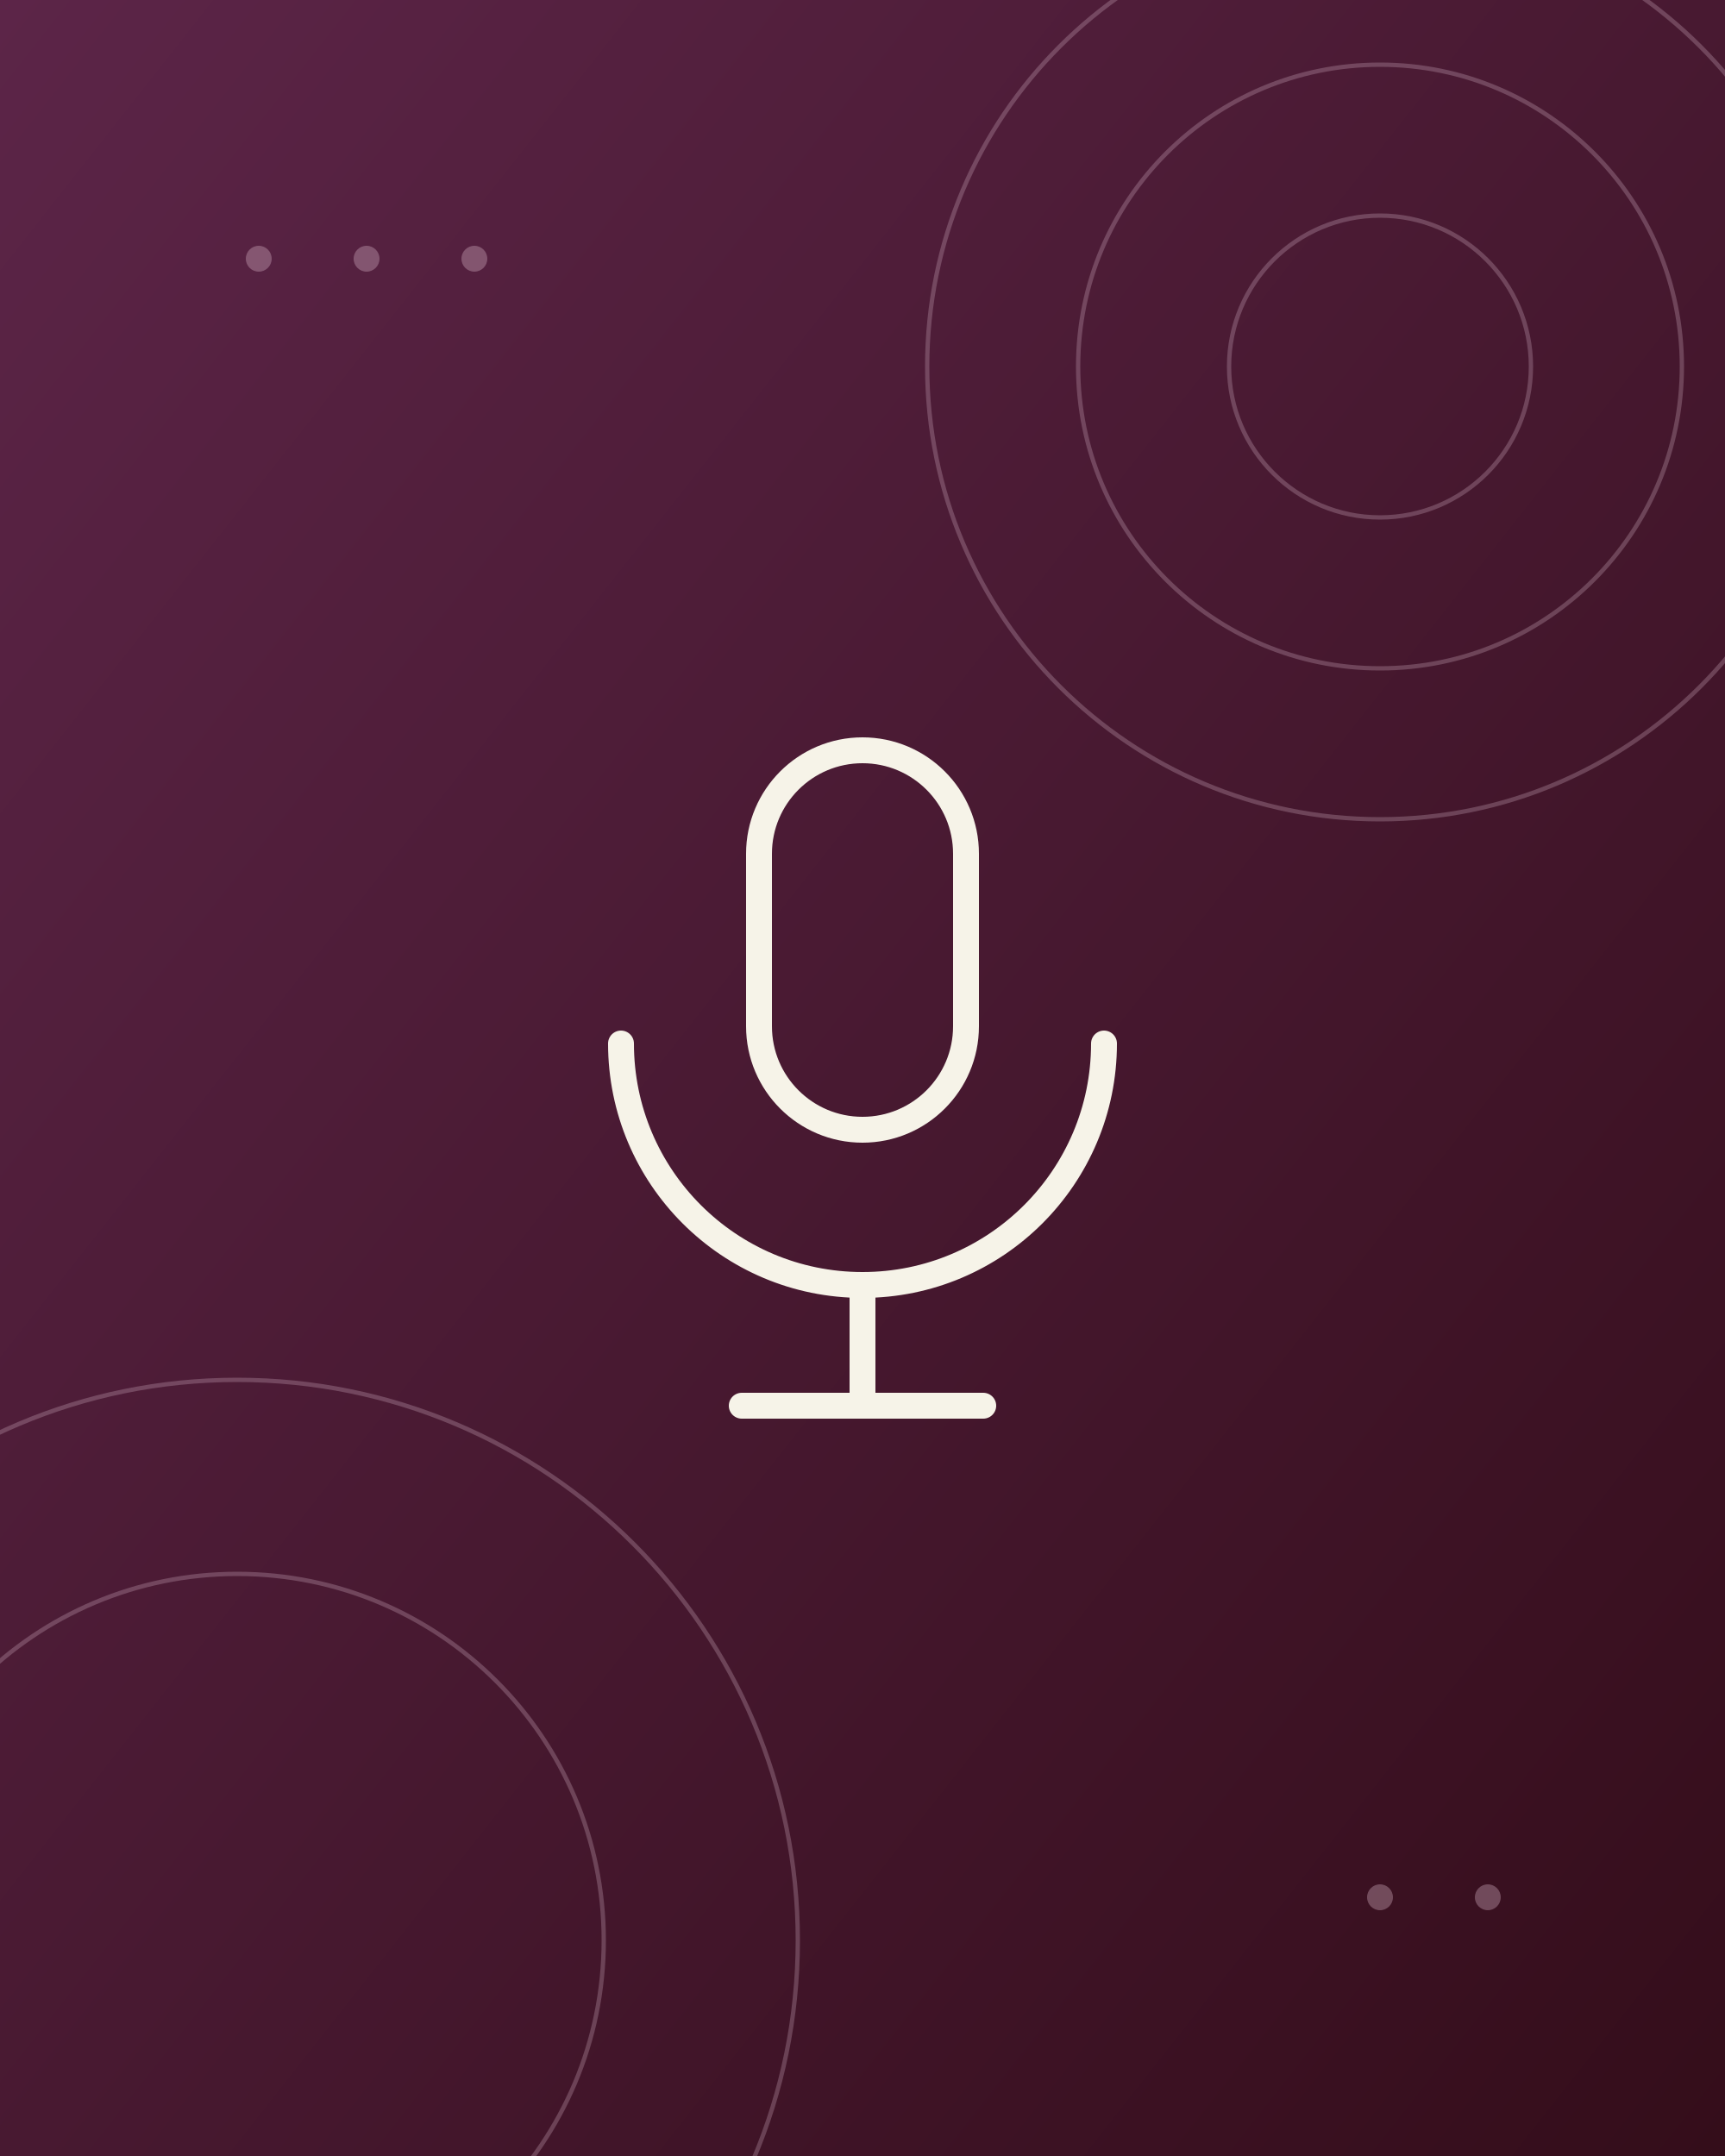
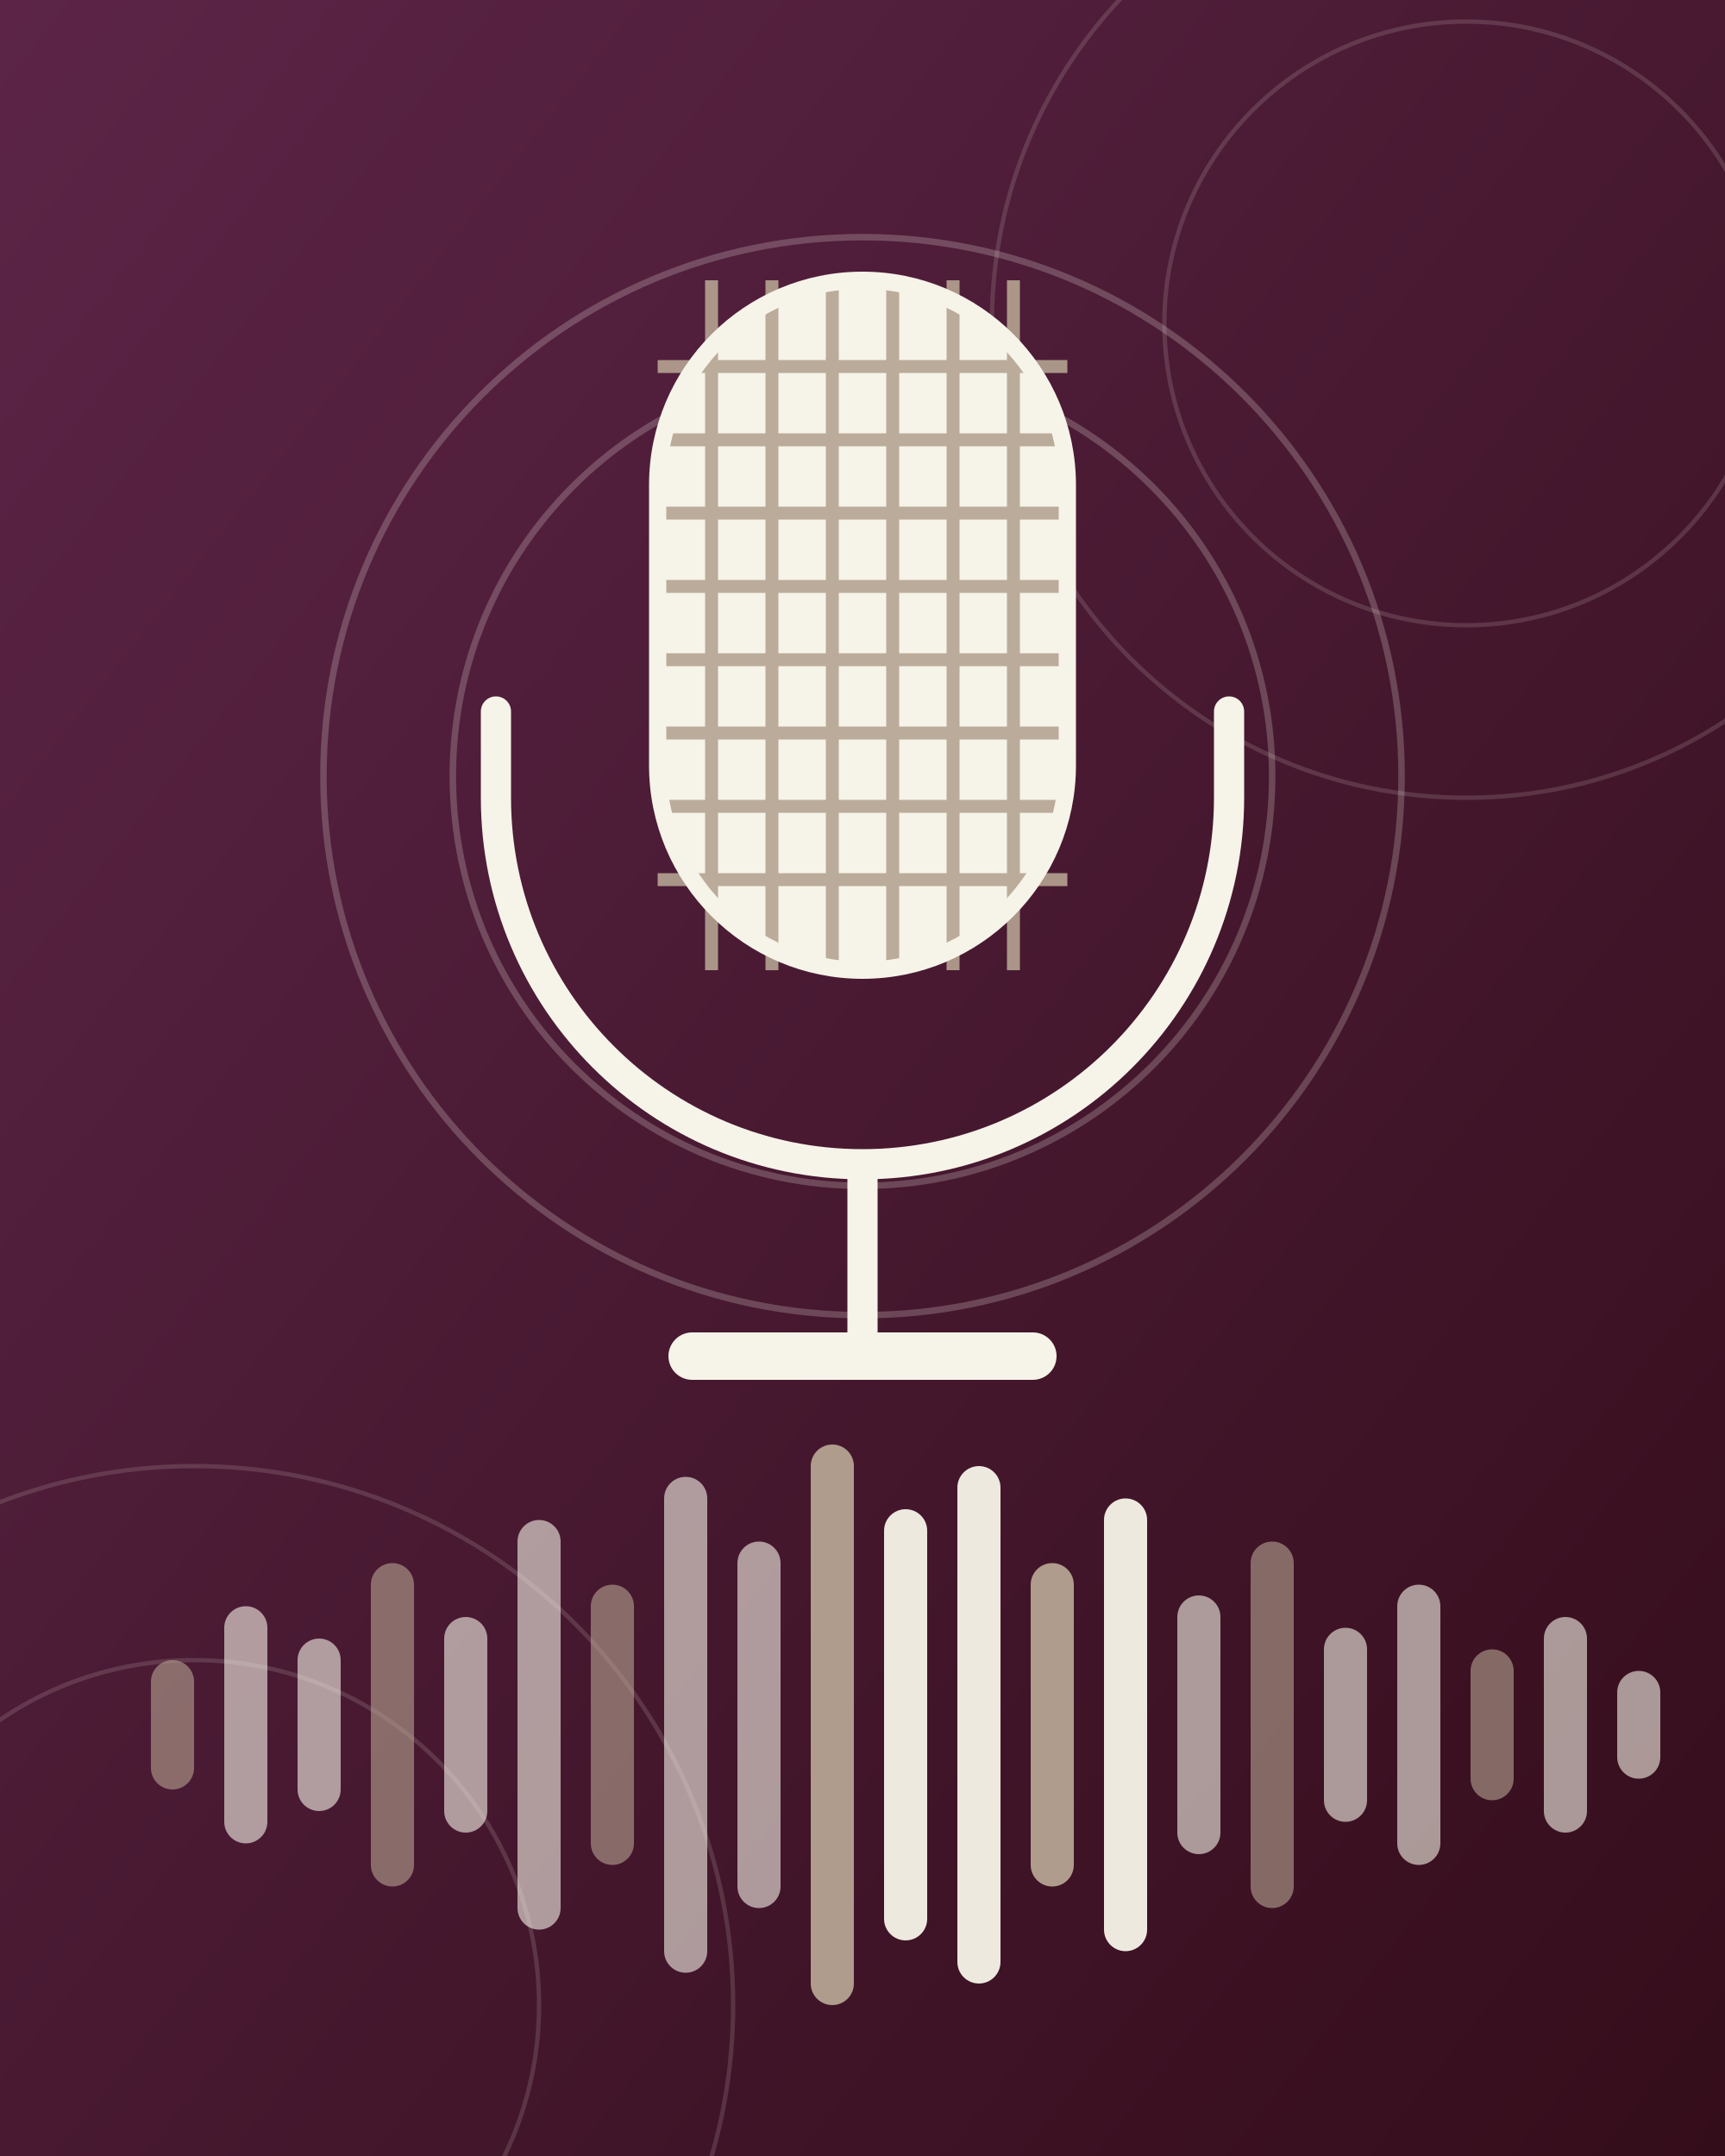
<svg xmlns="http://www.w3.org/2000/svg" viewBox="0 0 800 1000" preserveAspectRatio="xMidYMid slice">
  <defs>
    <linearGradient id="g" x1="0" y1="0" x2="1" y2="1">
      <stop offset="0" stop-color="#5C2548" />
      <stop offset="1" stop-color="#340D1A" />
    </linearGradient>
+     <linearGradient id="s" x1="0" y1="0" x2="0" y2="1">
+       <stop offset="0" stop-color="#fff" stop-opacity=".16" />
+       <stop offset="1" stop-color="#fff" stop-opacity="0" />
+     </linearGradient>
  </defs>
  <rect width="800" height="1000" fill="url(#g)" />
-   <g fill="none" stroke="#D9B8C9" stroke-opacity=".28" stroke-width="2">
-     <circle cx="640" cy="170" r="210" />
-     <circle cx="640" cy="170" r="140" />
-     <circle cx="640" cy="170" r="70" />
-     <circle cx="110" cy="900" r="260" />
-     <circle cx="110" cy="900" r="170" />
+   <g fill="none" stroke="#F6F3E8" stroke-opacity=".14" stroke-width="2">
+     <circle cx="680" cy="150" r="220" />
+     <circle cx="680" cy="150" r="140" />
+     <circle cx="90" cy="930" r="250" />
+     <circle cx="90" cy="930" r="160" />
  </g>
-   <g fill="#D9B8C9" fill-opacity=".35">
-     <circle cx="120" cy="120" r="6" />
-     <circle cx="170" cy="120" r="6" />
-     <circle cx="220" cy="120" r="6" />
-     <circle cx="690" cy="880" r="6" />
-     <circle cx="640" cy="880" r="6" />
+   <g fill="none" stroke="#F6F3E8" stroke-opacity=".22" stroke-width="3">
+     <circle cx="400" cy="360" r="250" />
+     <circle cx="400" cy="360" r="190" />
  </g>
-   <g transform="translate(400 500) scale(16) translate(-12 -12)" fill="none" stroke="#F6F3E8" stroke-width=".75" stroke-linecap="round" stroke-linejoin="round">
-     <rect x="9" y="2.5" width="6" height="11" rx="3" />
-     <path d="M5 11a7 7 0 0014 0M12 18v3.5M8.5 21.5h7" />
+   <rect x="305" y="130" width="190" height="320" rx="95" fill="#F6F3E8" />
+   <g stroke="#B5A391" stroke-width="6" opacity=".9">
+     <path d="M305 170h190" />
+     <path d="M305 204h190" />
+     <path d="M305 238h190" />
+     <path d="M305 272h190" />
+     <path d="M305 306h190" />
+     <path d="M305 340h190" />
+     <path d="M305 374h190" />
+     <path d="M305 408h190" />
+     <path d="M330 130v320" />
+     <path d="M358 130v320" />
+     <path d="M386 130v320" />
+     <path d="M414 130v320" />
+     <path d="M442 130v320" />
+     <path d="M470 130v320" />
  </g>
+   <rect x="305" y="130" width="190" height="320" rx="95" fill="none" stroke="#F6F3E8" stroke-width="8" />
+   <path d="M230 330v40a170 170 0 00340 0v-40" fill="none" stroke="#F6F3E8" stroke-width="14" stroke-linecap="round" />
+   <path d="M400 540v80" stroke="#F6F3E8" stroke-width="14" />
+   <rect x="310" y="618" width="180" height="22" rx="11" fill="#F6F3E8" />
+   <rect x="70" y="770.0" width="20" height="60" rx="10" fill="#B5A391" opacity="0.6" />
+   <rect x="104" y="745.0" width="20" height="110" rx="10" fill="#F6F3E8" opacity="0.6" />
+   <rect x="138" y="760.0" width="20" height="80" rx="10" fill="#F6F3E8" opacity="0.6" />
+   <rect x="172" y="725.0" width="20" height="150" rx="10" fill="#B5A391" opacity="0.6" />
+   <rect x="206" y="750.0" width="20" height="100" rx="10" fill="#F6F3E8" opacity="0.6" />
+   <rect x="240" y="705.0" width="20" height="190" rx="10" fill="#F6F3E8" opacity="0.6" />
+   <rect x="274" y="735.0" width="20" height="130" rx="10" fill="#B5A391" opacity="0.6" />
+   <rect x="308" y="685.0" width="20" height="230" rx="10" fill="#F6F3E8" opacity="0.6" />
+   <rect x="342" y="715.0" width="20" height="170" rx="10" fill="#F6F3E8" opacity="0.6" />
+   <rect x="376" y="670.0" width="20" height="260" rx="10" fill="#B5A391" opacity="0.95" />
+   <rect x="410" y="700.0" width="20" height="200" rx="10" fill="#F6F3E8" opacity="0.95" />
+   <rect x="444" y="680.0" width="20" height="240" rx="10" fill="#F6F3E8" opacity="0.95" />
+   <rect x="478" y="725.0" width="20" height="150" rx="10" fill="#B5A391" opacity="0.95" />
+   <rect x="512" y="695.0" width="20" height="210" rx="10" fill="#F6F3E8" opacity="0.95" />
+   <rect x="546" y="740.0" width="20" height="120" rx="10" fill="#F6F3E8" opacity="0.6" />
+   <rect x="580" y="715.0" width="20" height="170" rx="10" fill="#B5A391" opacity="0.6" />
+   <rect x="614" y="755.0" width="20" height="90" rx="10" fill="#F6F3E8" opacity="0.6" />
+   <rect x="648" y="735.0" width="20" height="130" rx="10" fill="#F6F3E8" opacity="0.6" />
+   <rect x="682" y="765.0" width="20" height="70" rx="10" fill="#B5A391" opacity="0.6" />
+   <rect x="716" y="750.0" width="20" height="100" rx="10" fill="#F6F3E8" opacity="0.6" />
+   <rect x="750" y="775.0" width="20" height="50" rx="10" fill="#F6F3E8" opacity="0.6" />
</svg>
